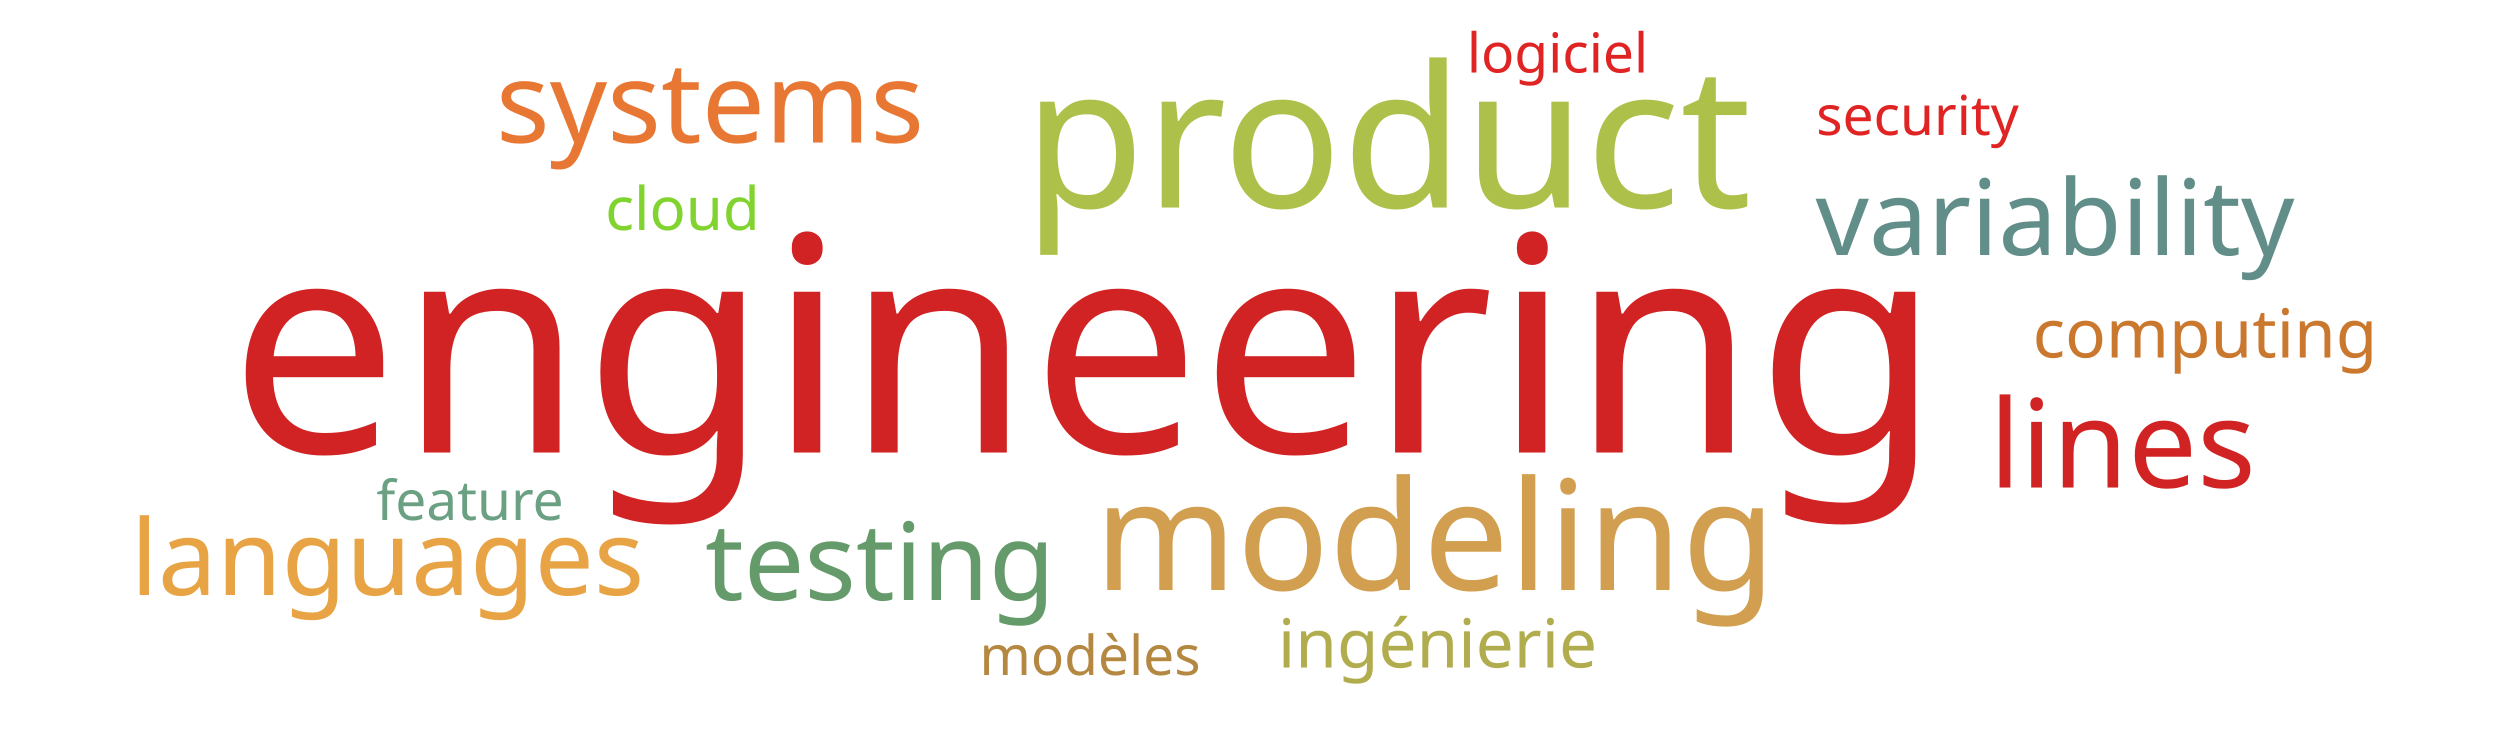
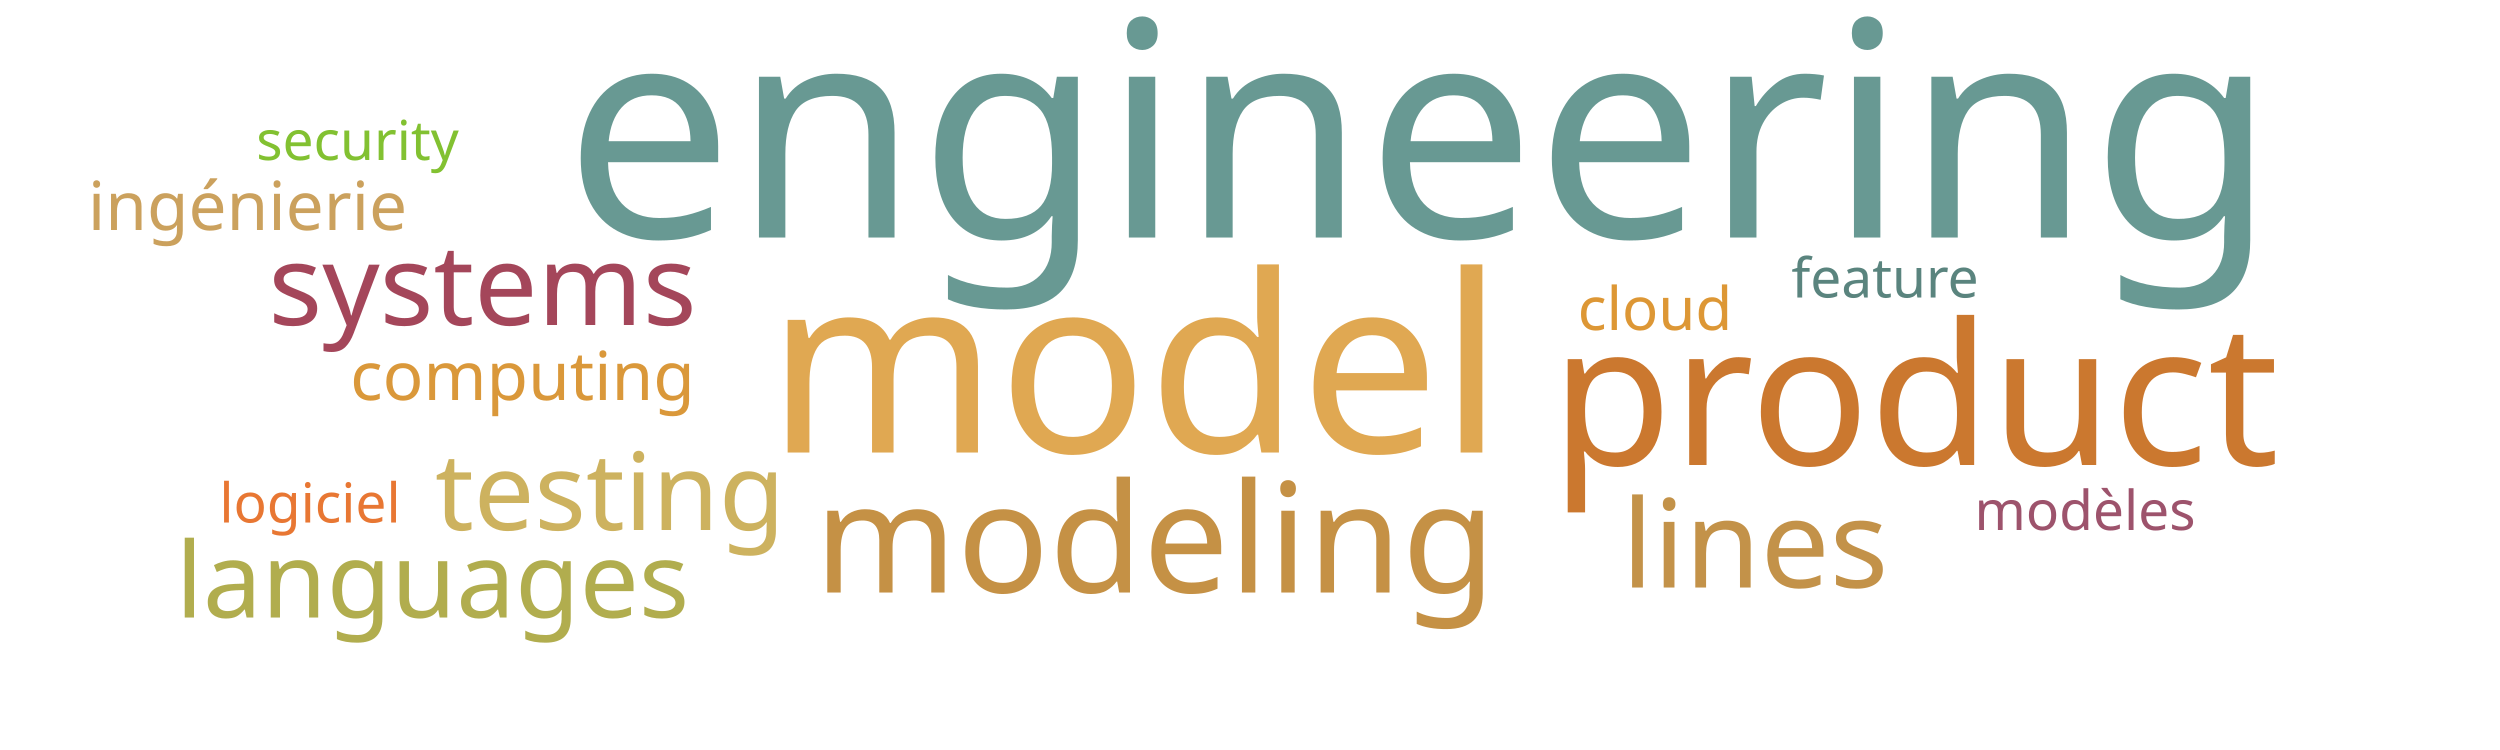
<svg xmlns="http://www.w3.org/2000/svg" width="1000" height="300">
  <g transform="translate(500, 150)">
-     <text text-anchor="middle" style="font-family: Impact; font-size: 120px; fill: #d12323" transform="translate(-66,31)rotate(0)">engineering</text>
-     <text text-anchor="middle" style="font-family: Impact; font-size: 79px; fill: #adc14a" transform="translate(55,-67)rotate(0)">product</text>
-     <text text-anchor="middle" style="font-family: Impact; font-size: 61px; fill: #d19f4f" transform="translate(74,86)rotate(0)">modeling</text>
-     <text text-anchor="middle" style="font-family: Impact; font-size: 49px; fill: #d12323" transform="translate(349,45)rotate(0)">lines</text>
-     <text text-anchor="middle" style="font-family: Impact; font-size: 45px; fill: #e87733" transform="translate(-216,-93)rotate(0)">systems</text>
-     <text text-anchor="middle" style="font-family: Impact; font-size: 43px; fill: #659b6b" transform="translate(-148,90)rotate(0)">testing</text>
-     <text text-anchor="middle" style="font-family: Impact; font-size: 42px; fill: #618e88" transform="translate(322,-48)rotate(0)">variability</text>
-     <text text-anchor="middle" style="font-family: Impact; font-size: 42px; fill: #e8a444" transform="translate(-345,88)rotate(0)">languages</text>
-     <text text-anchor="middle" style="font-family: Impact; font-size: 27px; fill: #cb782f" transform="translate(382,-7)rotate(0)">computing</text>
-     <text text-anchor="middle" style="font-family: Impact; font-size: 27px; fill: #b1ad4e" transform="translate(75,117)rotate(0)">ingénierie</text>
-     <text text-anchor="middle" style="font-family: Impact; font-size: 24px; fill: #81d32f" transform="translate(-227,-58)rotate(0)">cloud</text>
-     <text text-anchor="middle" style="font-family: Impact; font-size: 22px; fill: #6ba083" transform="translate(-312,58)rotate(0)">feature</text>
-     <text text-anchor="middle" style="font-family: Impact; font-size: 22px; fill: #e02424" transform="translate(267,-96)rotate(0)">security</text>
-     <text text-anchor="middle" style="font-family: Impact; font-size: 22px; fill: #e02424" transform="translate(123,-121)rotate(0)">logiciel</text>
-     <text text-anchor="middle" style="font-family: Impact; font-size: 22px; fill: #b58842" transform="translate(-64,120)rotate(0)">modèles</text>
+     <text text-anchor="middle" style="font-family: Impact; font-size: 120px; fill: #689993" transform="translate(68,-55)rotate(0)">engineering</text>
+     <text text-anchor="middle" style="font-family: Impact; font-size: 99px; fill: #e0a852" transform="translate(-46,31)rotate(0)">model</text>
+     <text text-anchor="middle" style="font-family: Impact; font-size: 79px; fill: #cb782f" transform="translate(266,36)rotate(0)">product</text>
+     <text text-anchor="middle" style="font-family: Impact; font-size: 61px; fill: #c59145" transform="translate(-38,87)rotate(0)">modeling</text>
+     <text text-anchor="middle" style="font-family: Impact; font-size: 49px; fill: #c39249" transform="translate(202,85)rotate(0)">lines</text>
+     <text text-anchor="middle" style="font-family: Impact; font-size: 45px; fill: #a4465a" transform="translate(-307,-20)rotate(0)">systems</text>
+     <text text-anchor="middle" style="font-family: Impact; font-size: 43px; fill: #cdb25f" transform="translate(-256,62)rotate(0)">testing</text>
+     <text text-anchor="middle" style="font-family: Impact; font-size: 42px; fill: #b1ad4e" transform="translate(-327,97)rotate(0)">languages</text>
+     <text text-anchor="middle" style="font-family: Impact; font-size: 27px; fill: #da983a" transform="translate(-291,10)rotate(0)">computing</text>
+     <text text-anchor="middle" style="font-family: Impact; font-size: 27px; fill: #cba15d" transform="translate(-401,-58)rotate(0)">ingénierie</text>
+     <text text-anchor="middle" style="font-family: Impact; font-size: 24px; fill: #dd9735" transform="translate(162,-18)rotate(0)">cloud</text>
+     <text text-anchor="middle" style="font-family: Impact; font-size: 22px; fill: #5a847e" transform="translate(254,-31)rotate(0)">feature</text>
+     <text text-anchor="middle" style="font-family: Impact; font-size: 22px; fill: #82c131" transform="translate(-357,-86)rotate(0)">security</text>
+     <text text-anchor="middle" style="font-family: Impact; font-size: 22px; fill: #e87733" transform="translate(-376,59)rotate(0)">logiciel</text>
+     <text text-anchor="middle" style="font-family: Impact; font-size: 22px; fill: #9d536c" transform="translate(334,62)rotate(0)">modèles</text>
  </g>
</svg>
